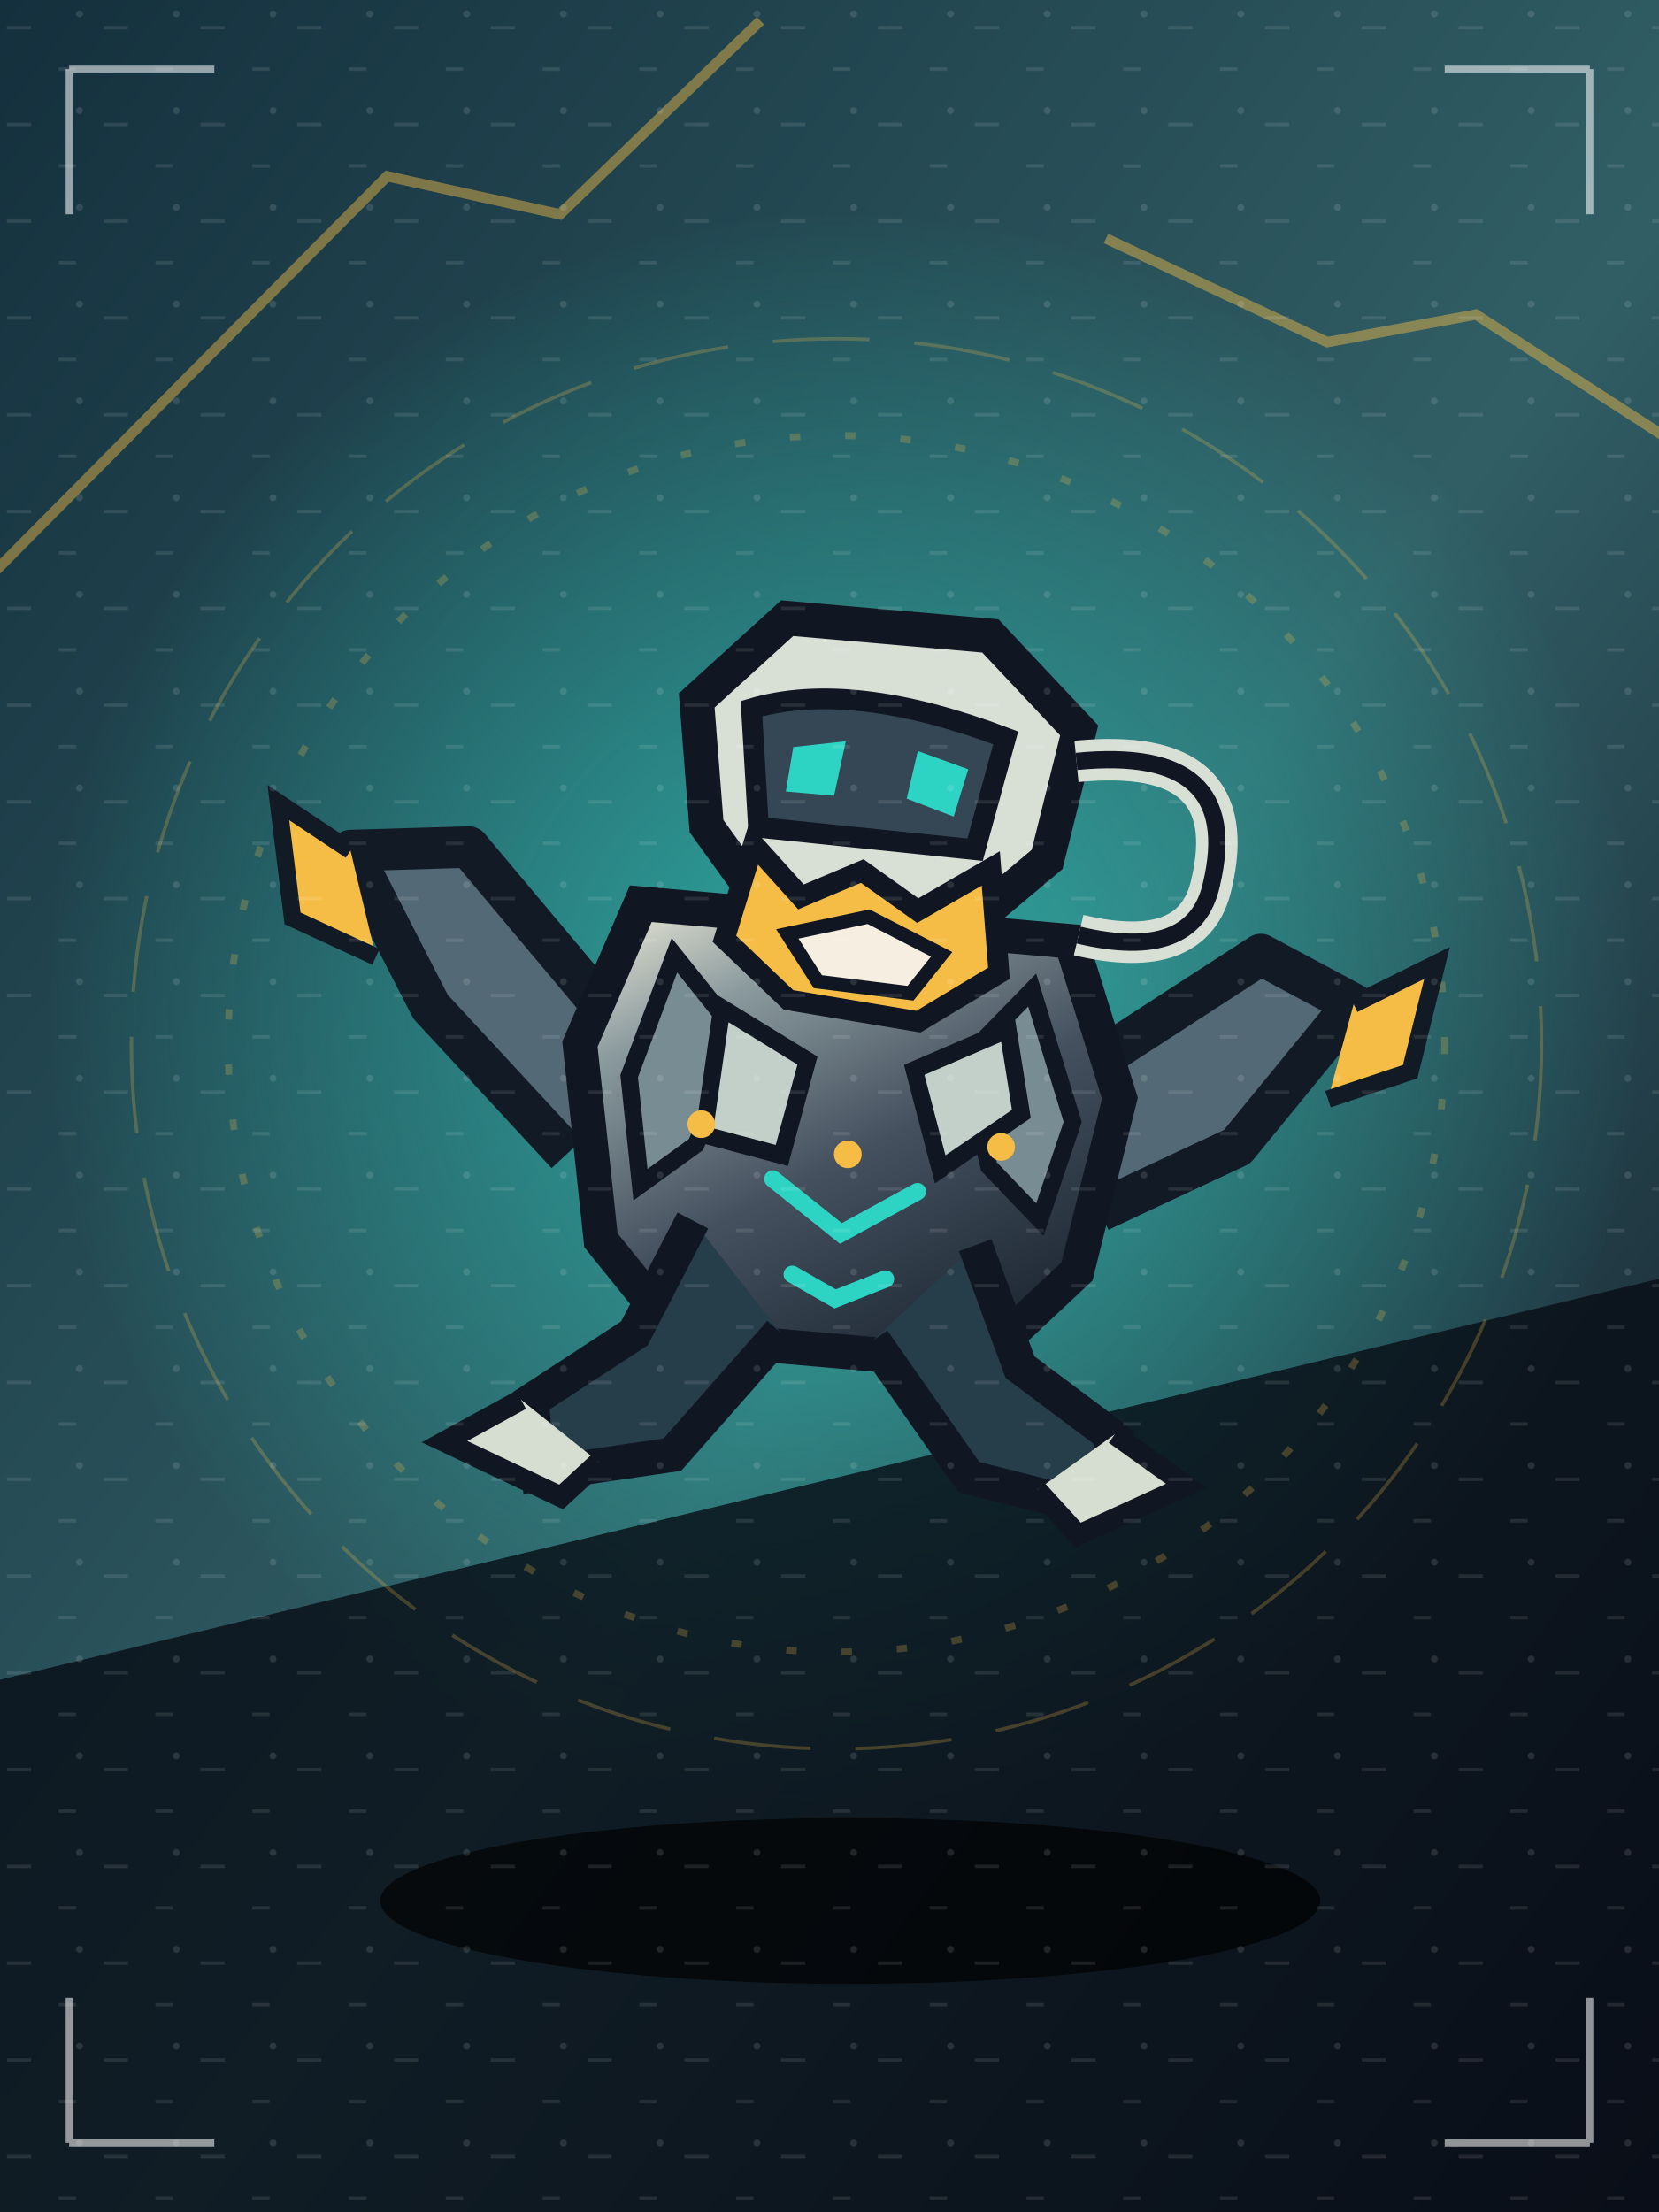
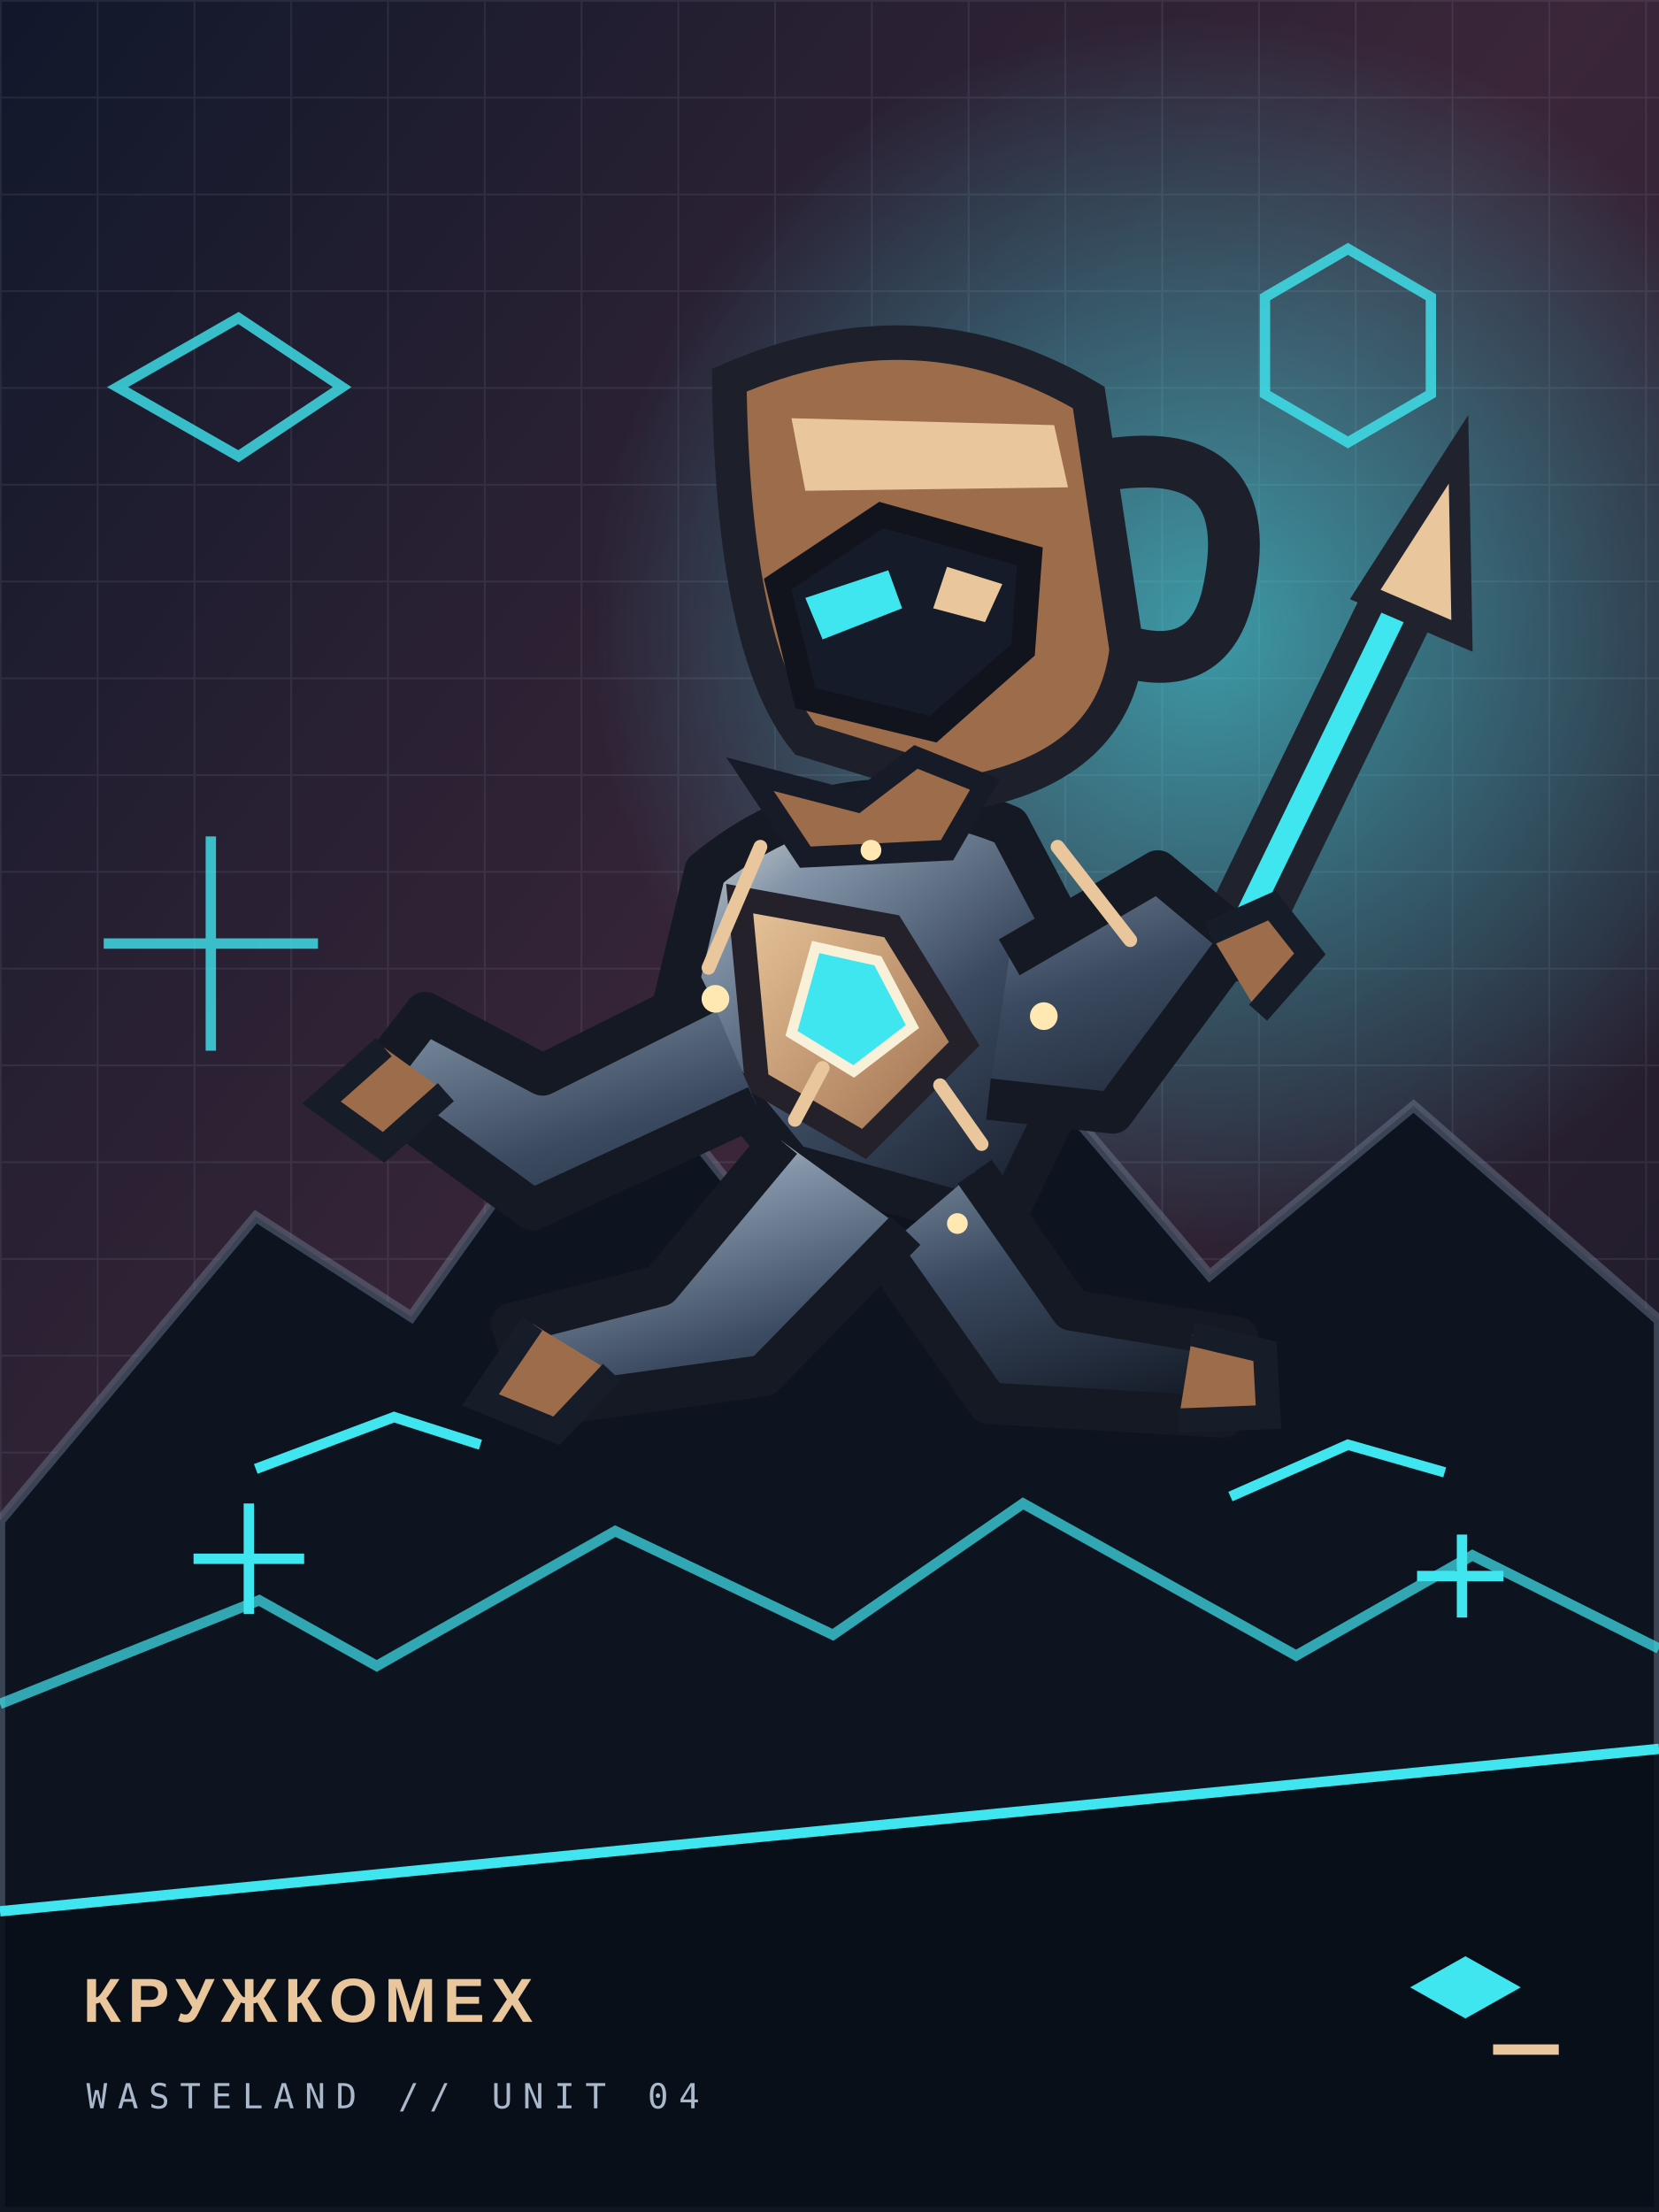
<svg xmlns="http://www.w3.org/2000/svg" width="480" height="640" viewBox="0 0 480 640">
  <defs>
-     <linearGradient id="bg" x2="1" y2="1">
-       <stop stop-color="#142f3d" />
-       <stop offset=".55" stop-color="#315e65" />
-       <stop offset="1" stop-color="#101421" />
+     <linearGradient id="bg" x1="0" y1="0" x2="1" y2="1">
+       <stop stop-color="#11182b" />
+       <stop offset=".48" stop-color="#3b2639" />
+       <stop offset="1" stop-color="#111725" />
    </linearGradient>
    <linearGradient id="metal" x1="0" y1="0" x2=".8" y2="1">
-       <stop stop-color="#f3f0dc" />
-       <stop offset=".25" stop-color="#8b9a9e" />
-       <stop offset=".58" stop-color="#45515f" />
-       <stop offset="1" stop-color="#1a2430" />
+       <stop stop-color="#f2f0df" />
+       <stop offset=".25" stop-color="#8495a9" />
+       <stop offset=".6" stop-color="#3b4a60" />
+       <stop offset="1" stop-color="#171e2b" />
    </linearGradient>
-     <linearGradient id="cloth" x2="1" y2="1">
-       <stop stop-color="#536574" />
-       <stop offset=".5" stop-color="#263444" />
-       <stop offset="1" stop-color="#111925" />
+     <linearGradient id="accent" x1="0" y1="0" x2="1" y2="1">
+       <stop stop-color="#e9c69b" />
+       <stop offset="1" stop-color="#9c6c4b" />
    </linearGradient>
-     <linearGradient id="accent" x2=".8" y2="1">
-       <stop stop-color="#fff0a2" />
-       <stop offset=".3" stop-color="#f5bd45" />
-       <stop offset="1" stop-color="#2dd4c4" />
-     </linearGradient>
-     <radialGradient id="halo">
-       <stop stop-color="#2dd4c4" stop-opacity=".65" />
-       <stop offset="1" stop-color="#2dd4c4" stop-opacity="0" />
+     <radialGradient id="flare">
+       <stop stop-color="#3fe6f0" stop-opacity=".6" />
+       <stop offset="1" stop-color="#3fe6f0" stop-opacity="0" />
    </radialGradient>
-     <pattern id="grain" width="28" height="28" patternUnits="userSpaceOnUse">
-       <path d="M2 8h7M17 20h5" stroke="#fff" stroke-opacity=".1" />
-       <circle cx="23" cy="4" r="1" fill="#fff" fill-opacity=".12" />
+     <pattern id="grid" width="28" height="28" patternUnits="userSpaceOnUse">
+       <path d="M28 0H0V28" fill="none" stroke="#dce8ff" stroke-opacity=".08" />
    </pattern>
  </defs>
  <rect width="480" height="640" fill="url(#bg)" />
-   <circle cx="244" cy="292" r="230" fill="url(#halo)" />
-   <path d="M-20 184L112 51l50 11 58-56M320 69l64 30 43-8 65 42" fill="none" stroke="#f5bd45" stroke-width="3" opacity=".45" />
-   <path d="M0 486L480 370V640H0Z" fill="#080d15" opacity=".8" />
-   <g fill="none" stroke="#f5bd45" opacity=".24">
-     <circle cx="242" cy="302" r="176" stroke-dasharray="3 13" stroke-width="2" />
-     <circle cx="242" cy="302" r="204" stroke-dasharray="28 13" />
+   <rect width="480" height="640" fill="url(#grid)" />
+   <circle cx="350" cy="183" r="180" fill="url(#flare)" />
+   <path d="M0 440L74 352 119 381 177 300 221 355 280 287 350 369 409 320 480 382V640H0Z" fill="#0d1420" stroke="#718094" stroke-opacity=".45" stroke-width="3" />
+   <path d="M0 493l75-30 34 19 69-39 63 30 55-38 79 44 51-29 54 27" fill="none" stroke="#3fe6f0" stroke-opacity=".7" stroke-width="3" />
+   <g opacity=".8" stroke="#3fe6f0" stroke-width="3">
+     <path d="M34 112l35-20 30 20-30 20Z" fill="none" />
+     <path d="M390 72l24 14v28l-24 14-24-14V86Z" fill="none" />
+     <path d="M30 273h62m-31-31v62" />
  </g>
-   <ellipse cx="246" cy="550" rx="136" ry="24" fill="#000" opacity=".65" />
-   <g transform="translate(246 326) rotate(5)">
-     <path d="M-69 -23L-117 -71L-151 -67L-124 -24L-81 15M64 -21L114 -60L142 -48L112 -4L74 18" fill="#536975" stroke="#111a25" stroke-width="12" stroke-linejoin="round" />
-     <path d="M-151 -67l-22 -12 7 33 25 9M142 -48l23 -14 -5 32 -23 10" fill="#f5bd45" stroke="#111a25" stroke-width="5" />
-     <path d="M-66 -59L-80 -17L-69 39L-44 65L43 65L69 36L77 -15L59 -59Z" fill="url(#metal)" stroke="#101722" stroke-width="10" />
-     <path d="M-55 -45L-34 -23L-44 9L-59 22L-65 -9ZM49 -44L31 -22L41 8L57 22L64 -7Z" fill="#788c93" stroke="#101722" stroke-width="5" />
-     <path d="M-49 -83L-55 -119L-31 -145L28 -145L56 -120L50 -82L29 -61L-30 -61Z" fill="#d8e0d6" stroke="#101722" stroke-width="10" />
-     <path d="M-39 -118Q-11 -129 35 -116L29 -83L-34 -84Z" fill="#354754" stroke="#101722" stroke-width="6" />
-     <path d="M-26 -108L-11 -111L-13 -95L-27 -95ZM10 -110L25 -106L22 -92L8 -96Z" fill="#2dd4c4" />
-     <path d="M-35 -79L-20 -65L-3 -74L14 -64L34 -78L39 -48L17 -32L-21 -35L-41 -51Z" fill="#f5bd45" stroke="#101722" stroke-width="6" />
-     <path d="M-23 -54L0 -61L22 -52L14 -40L-13 -41Z" fill="#f6eee0" stroke="#101722" stroke-width="4" />
-     <path d="M-40 -31L-14 -18L-19 10L-42 6ZM17 -18L43 -32L49 -8L27 10Z" fill="#c2d0c9" stroke="#101722" stroke-width="5" />
-     <path d="M-43 31L-57 65L-85 87L-81 108L-43 99L-15 61M39 31L55 65L84 83L80 104L43 98L12 61" fill="#263d4a" stroke="#101722" stroke-width="10" />
-     <path d="M-88 87L-109 101L-74 114L-64 103M84 82L106 95L76 112L63 100" fill="#d6ded1" stroke="#101722" stroke-width="6" />
-     <path d="M56 -111Q104 -120 98 -79Q95 -56 61 -61" fill="none" stroke="#d8e0d6" stroke-width="12" />
-     <path d="M56 -111Q104 -120 98 -79Q95 -56 61 -61" fill="none" stroke="#101722" stroke-width="5" />
-     <path d="M-21 17L0 31L21 17M-13 44L0 50L14 43" fill="none" stroke="#2dd4c4" stroke-width="5" stroke-linecap="round" />
-     <g fill="#f5bd45">
-       <circle cx="-43" cy="3" r="4" />
-       <circle cx="44" cy="2" r="4" />
-       <circle cx="0" cy="8" r="4" />
-     </g>
+   <path d="M357 273L411 162" stroke="#20232e" stroke-width="22" stroke-linecap="round" />
+   <path d="M357 273L411 162" stroke="#3fe6f0" stroke-width="7" />
+   <path d="M395 172l27-42 1 54Z" fill="#e9c69b" stroke="#20232e" stroke-width="6" />
+   <path d="M204 252Q244 219 292 239L320 292 290 354 229 337 194 294Z" fill="url(#metal)" stroke="#151923" stroke-width="12" stroke-linejoin="round" />
+   <path d="M214 260l44 8 21 34-29 29-31-18Z" fill="url(#accent)" stroke="#24212a" stroke-width="7" />
+   <path d="M236 274l18 4 10 19-17 13-18-11Z" fill="#3fe6f0" stroke="#f8f0d9" stroke-width="3" />
+   <path d="M205 287l-48 24-34-18-17 22 48 35 65-30M292 277l43-25 24 20-37 50-36-4" fill="url(#metal)" stroke="#151923" stroke-width="12" stroke-linejoin="round" />
+   <path d="M111 303l-18 16 18 13 18-16M350 270l18-8 11 14-15 17" fill="#9c6c4b" stroke="#171c29" stroke-width="7" />
+   <path d="M226 330l-35 42-43 11 8 24 65-9 41-42M282 339l28 40 48 8-4 23-68-4-31-44" fill="url(#metal)" stroke="#151923" stroke-width="12" stroke-linejoin="round" />
+   <path d="M154 383l-15 22 22 9 16-17M345 386l21 5 1 19-26 1" fill="#9c6c4b" stroke="#171c29" stroke-width="7" />
+   <path d="M211 110 Q266 86 315 115 L326 188 Q322 221 282 229 L233 214 Q212 188 211 110Z" fill="#9c6c4b" stroke="#1d202b" stroke-width="10" />
+   <path d="M317 135 Q366 126 355 173 Q349 196 324 188" fill="none" stroke="#1d202b" stroke-width="15" />
+   <path d="M229 121l76 2 4 18-76 1Z" fill="#e9c69b" />
+   <path d="M225 169l30-20 43 12-2 27-26 23-37-9Z" fill="#151b28" stroke="#11131d" stroke-width="7" />
+   <path d="M233 173l24-8 4 11-23 9Z" fill="#3fe6f0" />
+   <path d="M274 164l16 5-5 11-15-4Z" fill="#e9c69b" />
+   <path d="M217 224l31 8 17-13 20 8-11 19-41 2Z" fill="#9c6c4b" stroke="#171b27" stroke-width="6" />
+   <path d="M220 245l-15 35m101-35 21 27M238 309l-8 15m42-10 12 17" stroke="#e9c69b" stroke-width="4" stroke-linecap="round" />
+   <g fill="#ffe8b2">
+     <circle cx="207" cy="289" r="4" />
+     <circle cx="302" cy="294" r="4" />
+     <circle cx="252" cy="246" r="3" />
+     <circle cx="277" cy="354" r="3" />
  </g>
-   <rect width="480" height="640" fill="url(#grain)" />
-   <path d="M20 20h42M20 20v42M460 20h-42M460 20v42M20 620h42M20 620v-42M460 620h-42M460 620v-42" fill="none" stroke="#fff" stroke-opacity=".55" stroke-width="2" />
+   <g stroke="#3fe6f0" stroke-width="3" fill="none">
+     <path d="M74 425l40-15 25 8M356 433l34-15 28 8" />
+     <path d="M56 451h32m-16-16v32M410 456h25m-12-12v24" />
+   </g>
+   <path d="M0 553L480 506V640H0Z" fill="#090e18" fill-opacity=".82" />
+   <path d="M0 553L480 506" stroke="#3fe6f0" stroke-width="3" />
+   <text x="24" y="585" font-family="Arial,sans-serif" font-size="18" font-weight="900" fill="#e9c69b" letter-spacing="2">КРУЖКОМЕХ</text>
+   <text x="25" y="610" font-family="monospace" font-size="10" fill="#a9b8ca" letter-spacing="3">WASTELAND // UNIT 04</text>
+   <path d="M424 566l16 9-16 9-16-9Z" fill="#3fe6f0" />
+   <path d="M432 593h19" stroke="#e9c69b" stroke-width="3" />
</svg>
